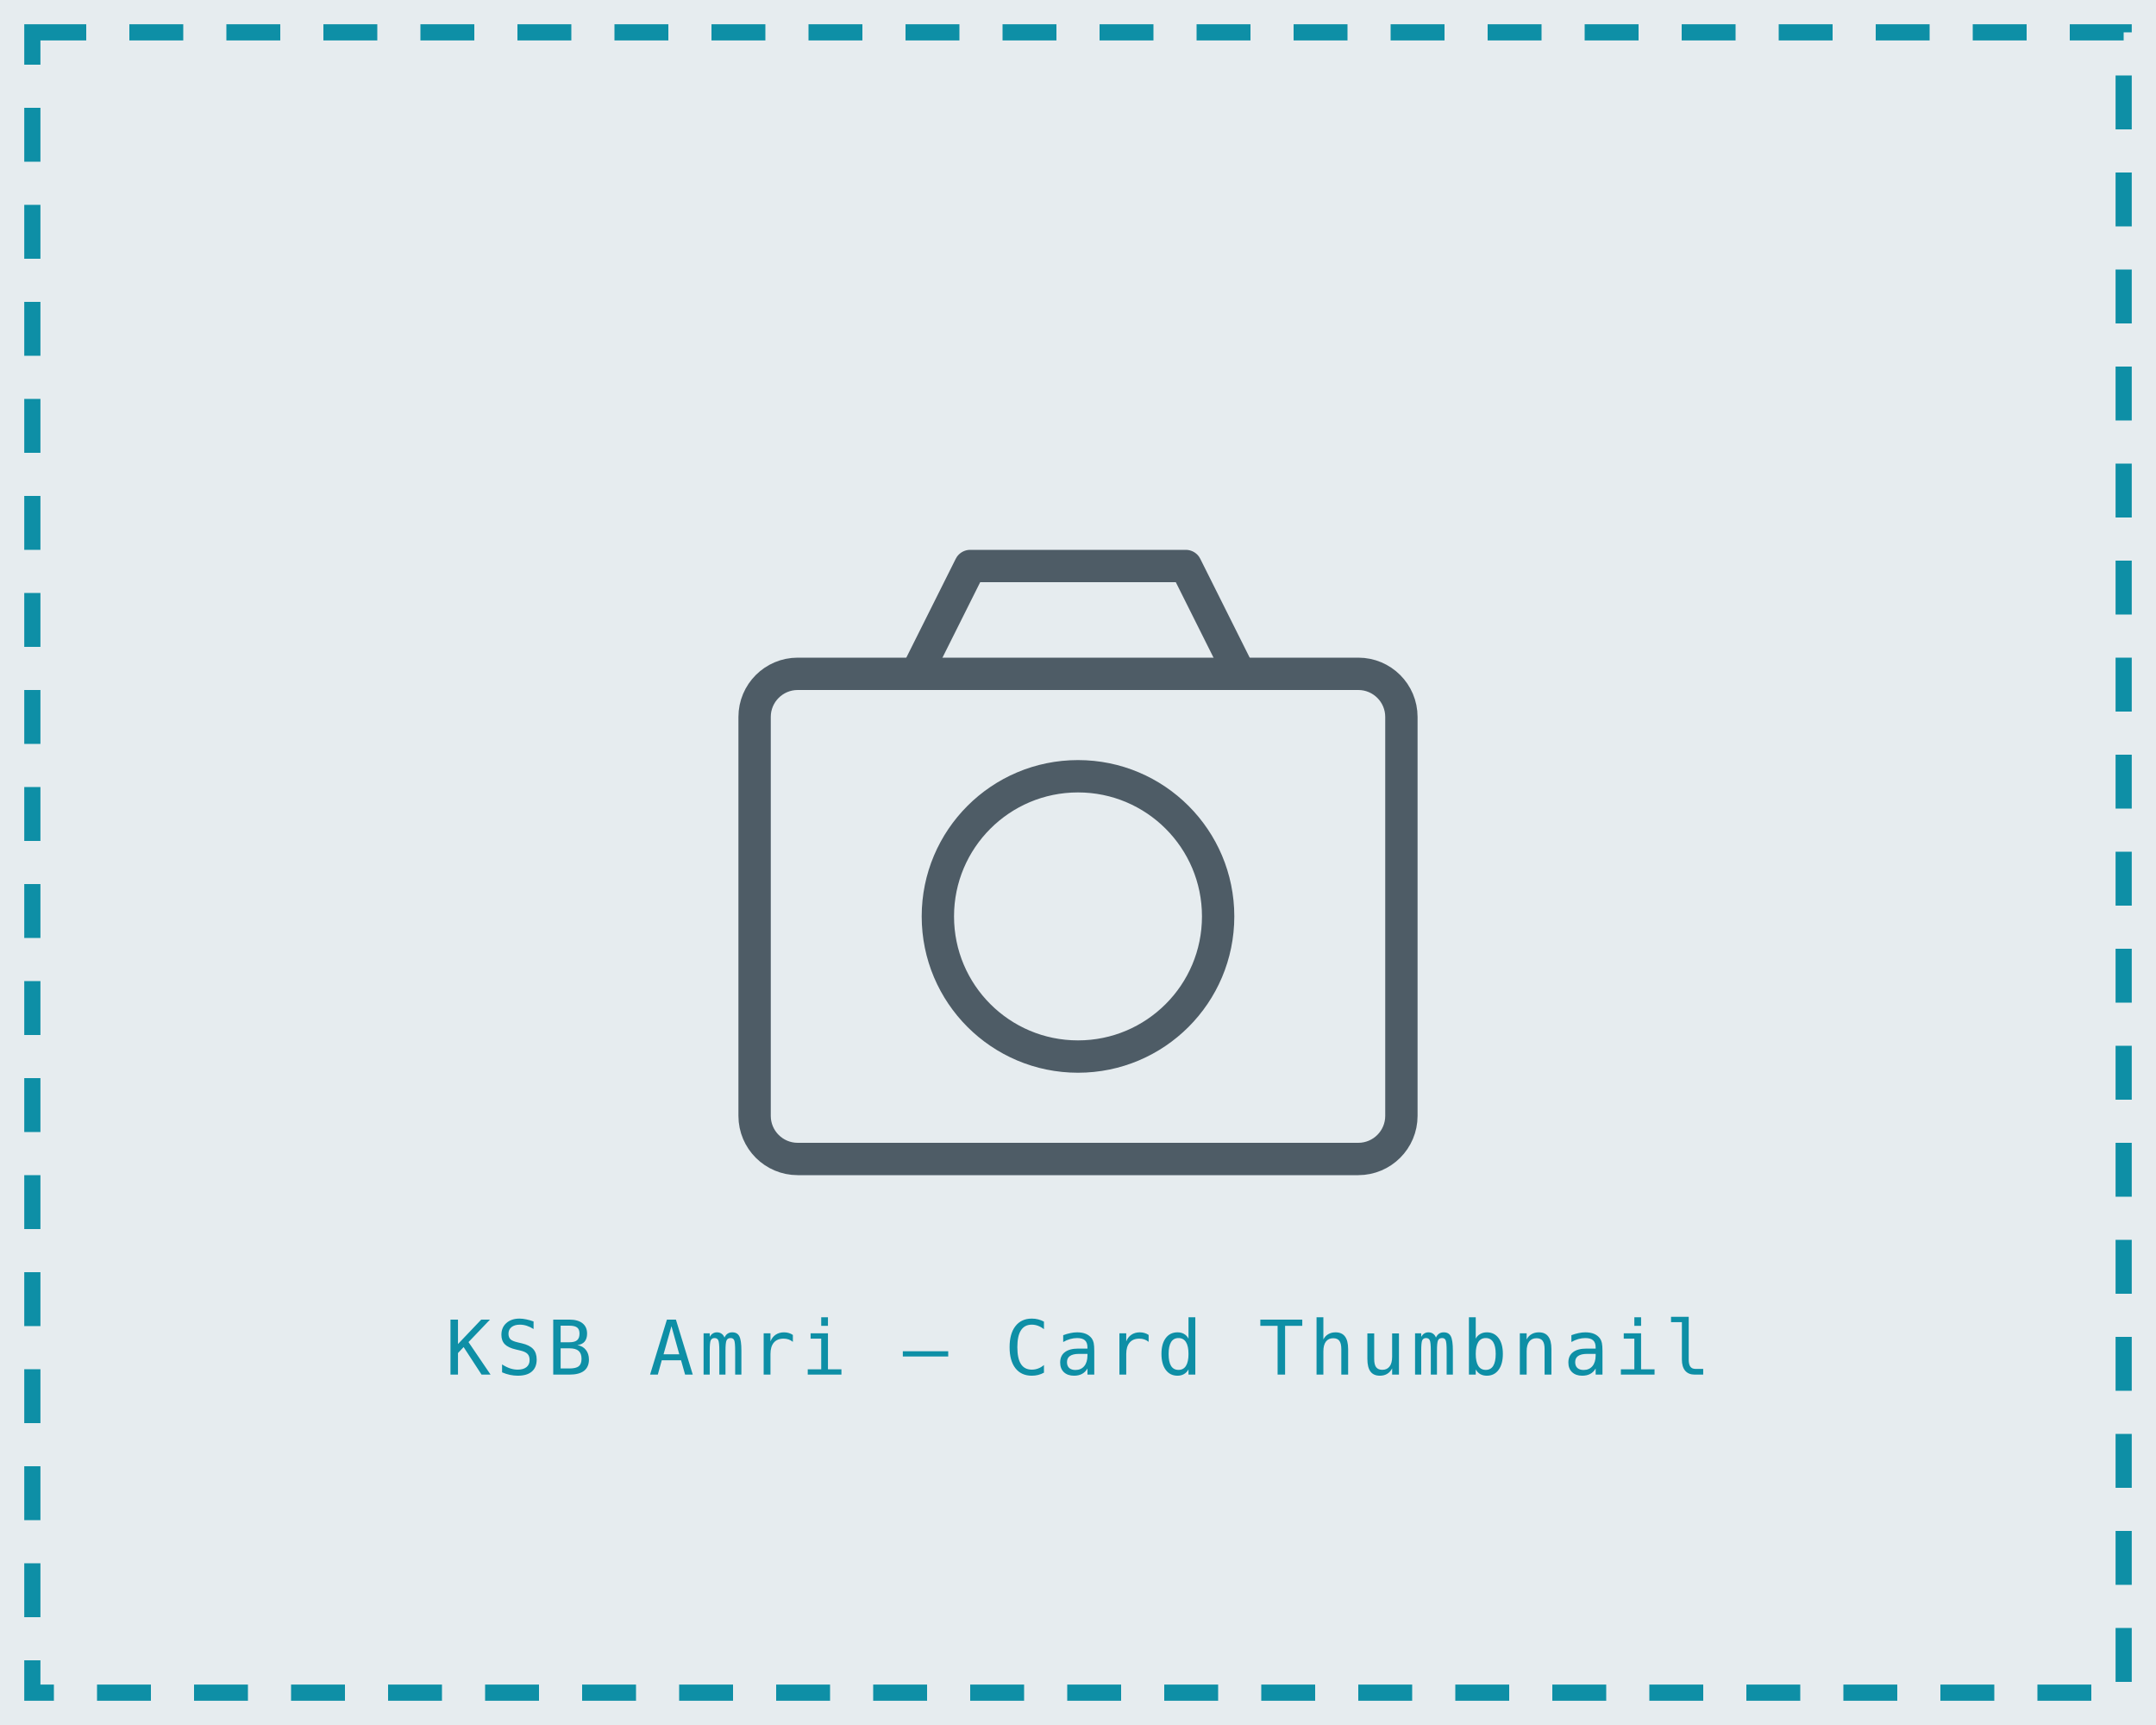
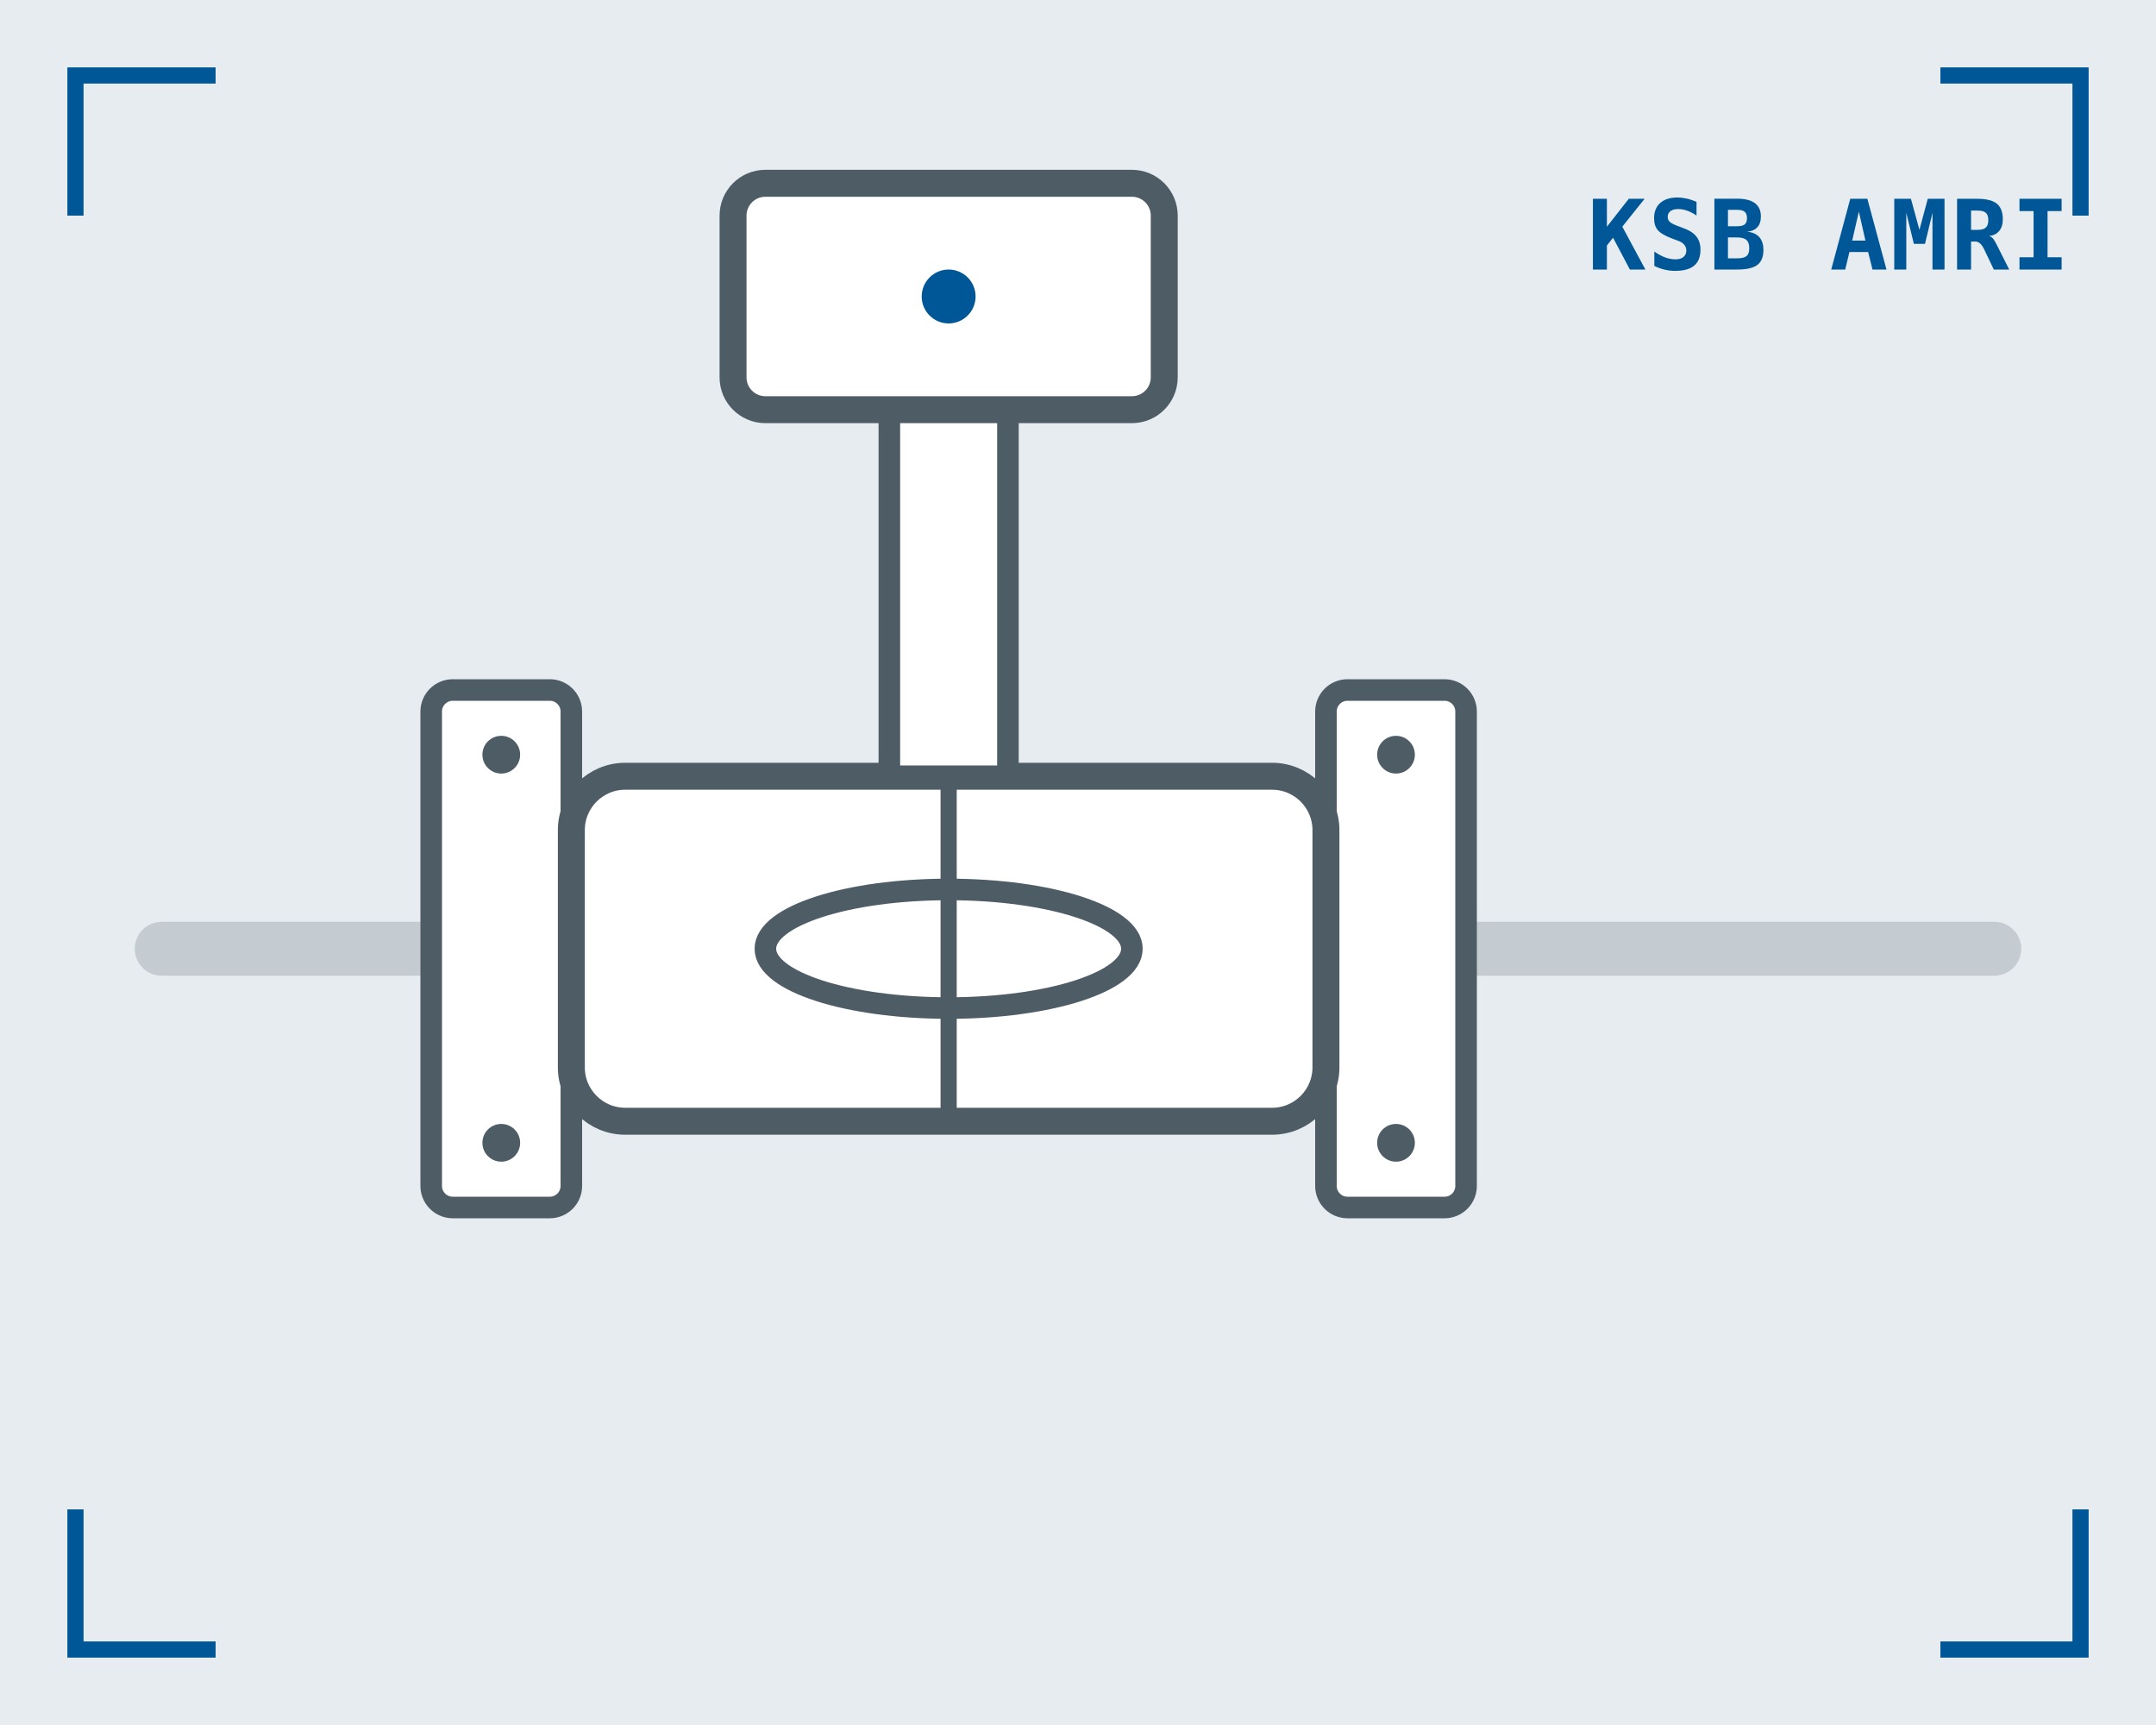
- <svg xmlns="http://www.w3.org/2000/svg" viewBox="0 0 400 320">
+ <svg xmlns="http://www.w3.org/2000/svg" viewBox="0 0 400 320" role="img" aria-label="Generic cryogenic butterfly valve illustration — KSB Amri">
  <rect width="400" height="320" fill="#E6ECEF" />
-   <rect x="6" y="6" width="388" height="308" fill="none" stroke="#0E8FA6" stroke-width="3" stroke-dasharray="10 8" />
-   <g fill="none" stroke="#4E5C66" stroke-width="6" stroke-linecap="round" stroke-linejoin="round">
-     <rect x="140" y="125" width="120" height="90" rx="8" />
-     <circle cx="200" cy="170" r="26" />
-     <path d="M170 125 l10 -20 h40 l10 20" />
+   <g stroke="#C4CCD1" stroke-width="10" stroke-linecap="round">
+     <line x1="30" y1="176" x2="80" y2="176" />
+     <line x1="272" y1="176" x2="370" y2="176" />
  </g>
-   <text x="200" y="255" font-family="IBM Plex Mono, monospace" font-size="14" letter-spacing="1" fill="#0E8FA6" text-anchor="middle">KSB Amri — Card Thumbnail</text>
+   <g fill="#FFFFFF" stroke="#4E5C66" stroke-width="4" stroke-linejoin="round">
+     <rect x="80" y="128" width="26" height="96" rx="4" />
+     <rect x="246" y="128" width="26" height="96" rx="4" />
+   </g>
+   <g fill="#4E5C66">
+     <circle cx="93" cy="140" r="3.5" />
+     <circle cx="93" cy="212" r="3.5" />
+     <circle cx="259" cy="140" r="3.5" />
+     <circle cx="259" cy="212" r="3.5" />
+   </g>
+   <rect x="106" y="144" width="140" height="64" rx="10" fill="#FFFFFF" stroke="#4E5C66" stroke-width="5" />
+   <ellipse cx="176" cy="176" rx="34" ry="11" fill="none" stroke="#4E5C66" stroke-width="4" />
+   <line x1="176" y1="144" x2="176" y2="208" stroke="#4E5C66" stroke-width="3" />
+   <rect x="165" y="76" width="22" height="68" fill="#FFFFFF" stroke="#4E5C66" stroke-width="4" />
+   <rect x="136" y="34" width="80" height="42" rx="6" fill="#FFFFFF" stroke="#4E5C66" stroke-width="5" />
+   <circle cx="176" cy="55" r="5" fill="#005797" />
+   <g fill="none" stroke="#005797" stroke-width="3">
+     <path d="M14 40 V14 H40" />
+     <path d="M360 14 H386 V40" />
+     <path d="M386 280 V306 H360" />
+     <path d="M40 306 H14 V280" />
+   </g>
+   <text x="384" y="50" font-family="IBM Plex Mono, monospace" font-size="18" font-weight="700" letter-spacing="0.4" fill="#005797" text-anchor="end">KSB AMRI</text>
</svg>
